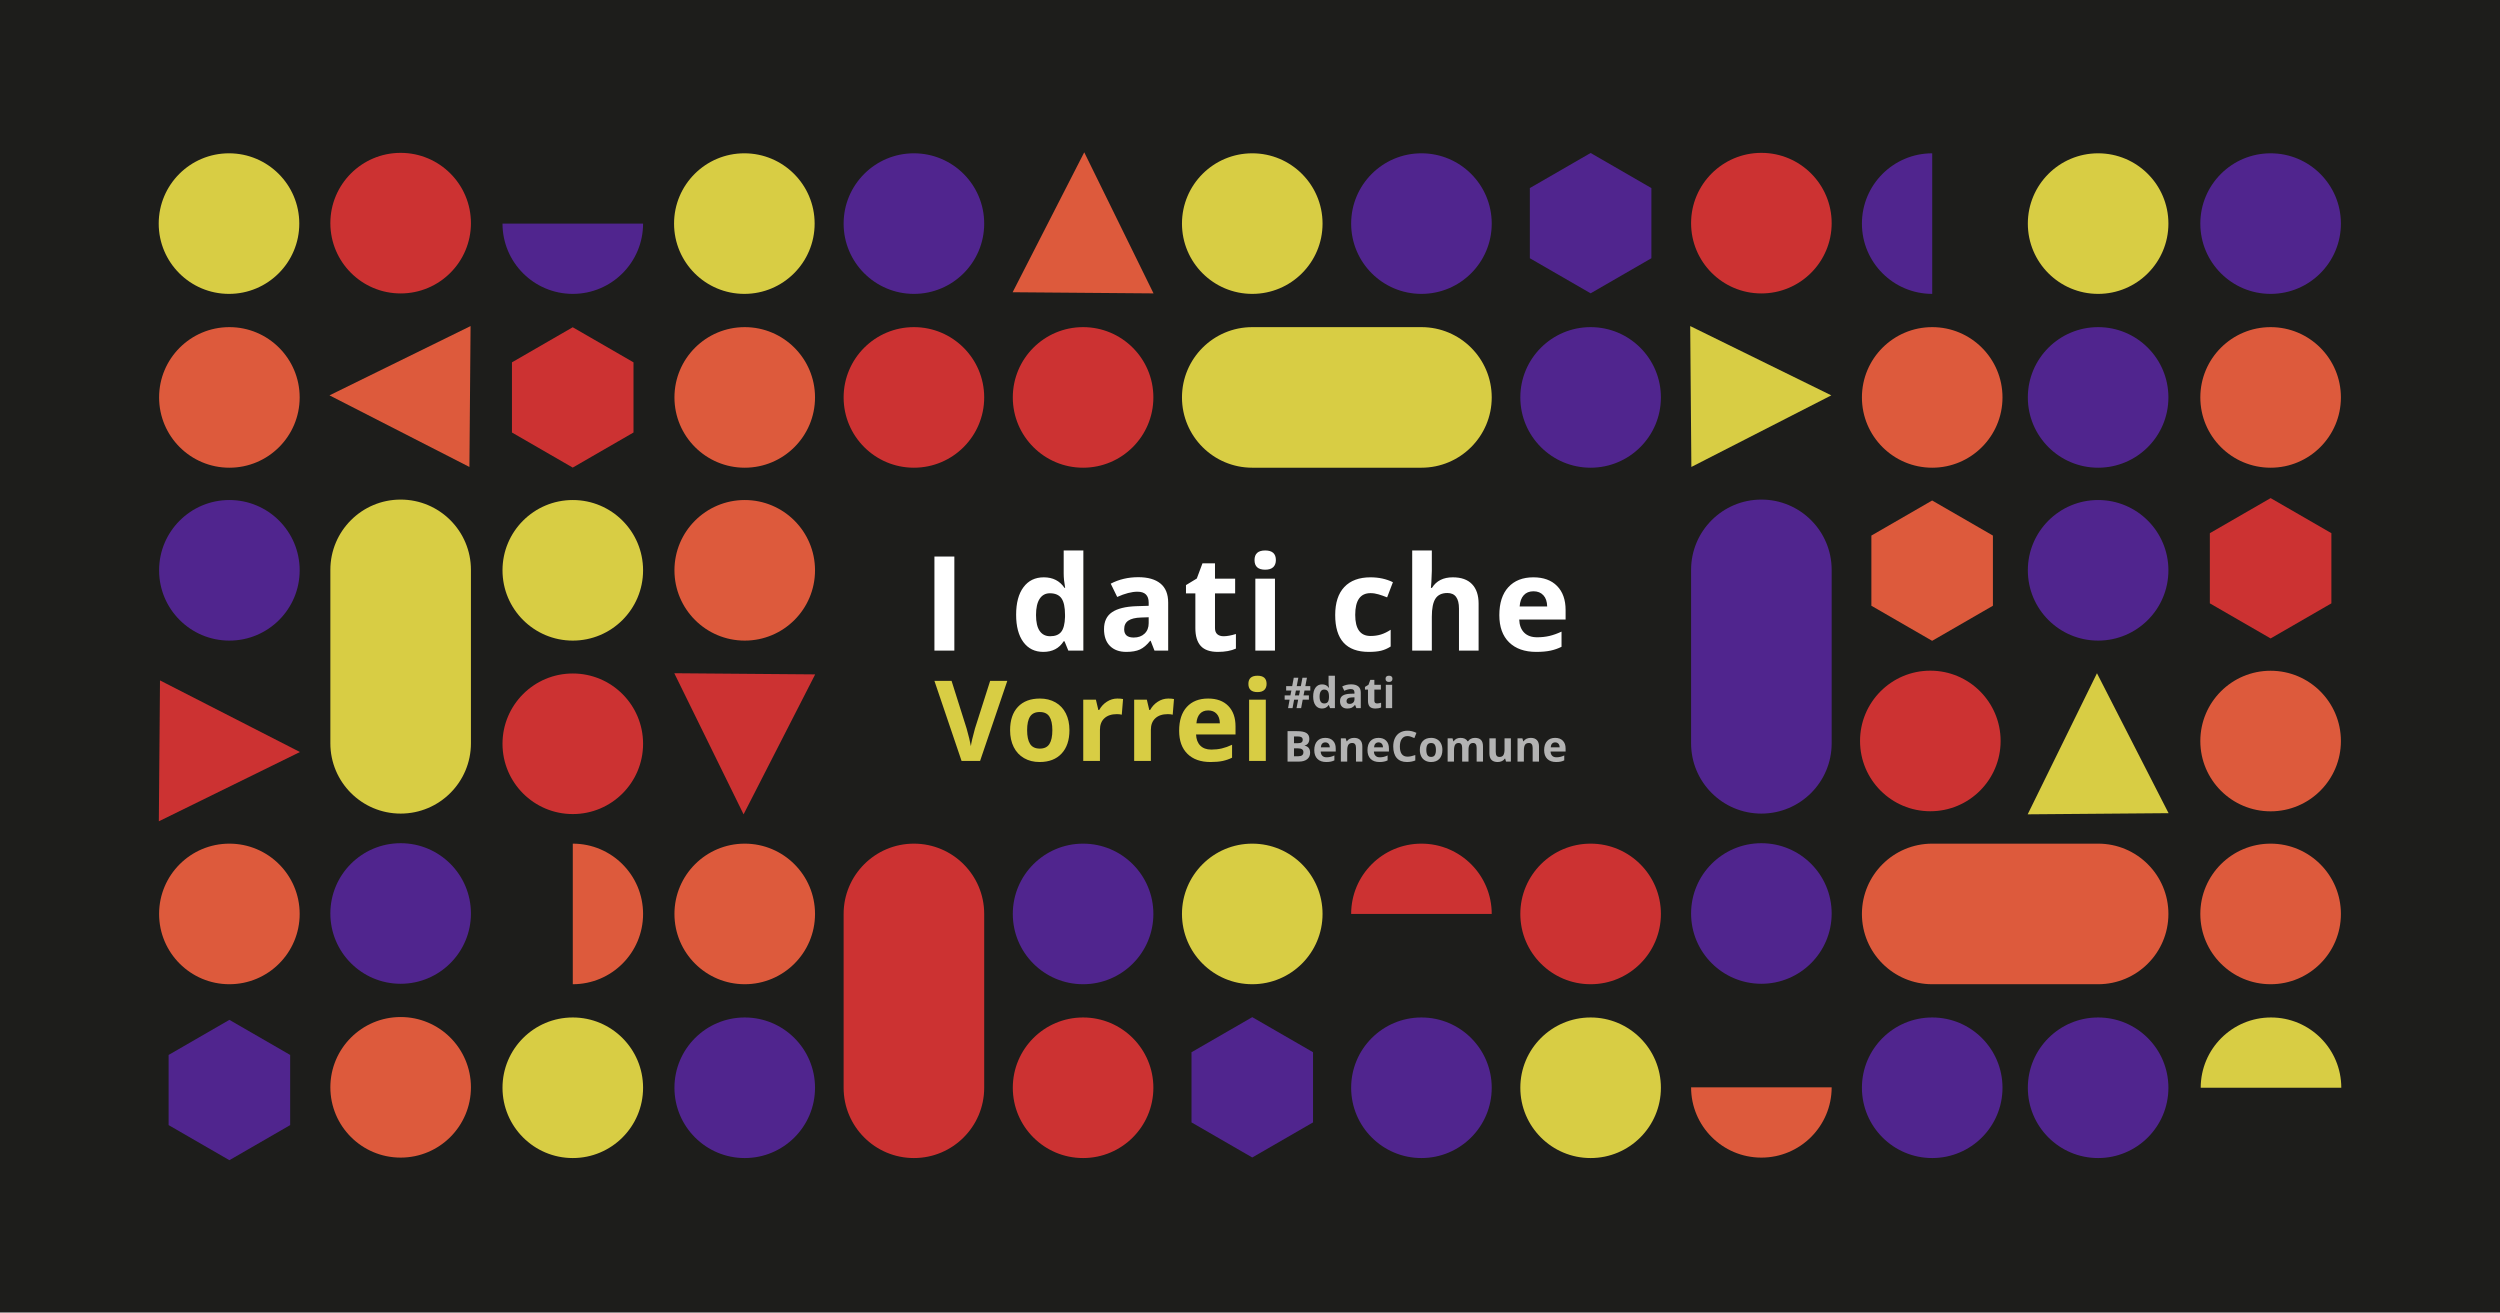
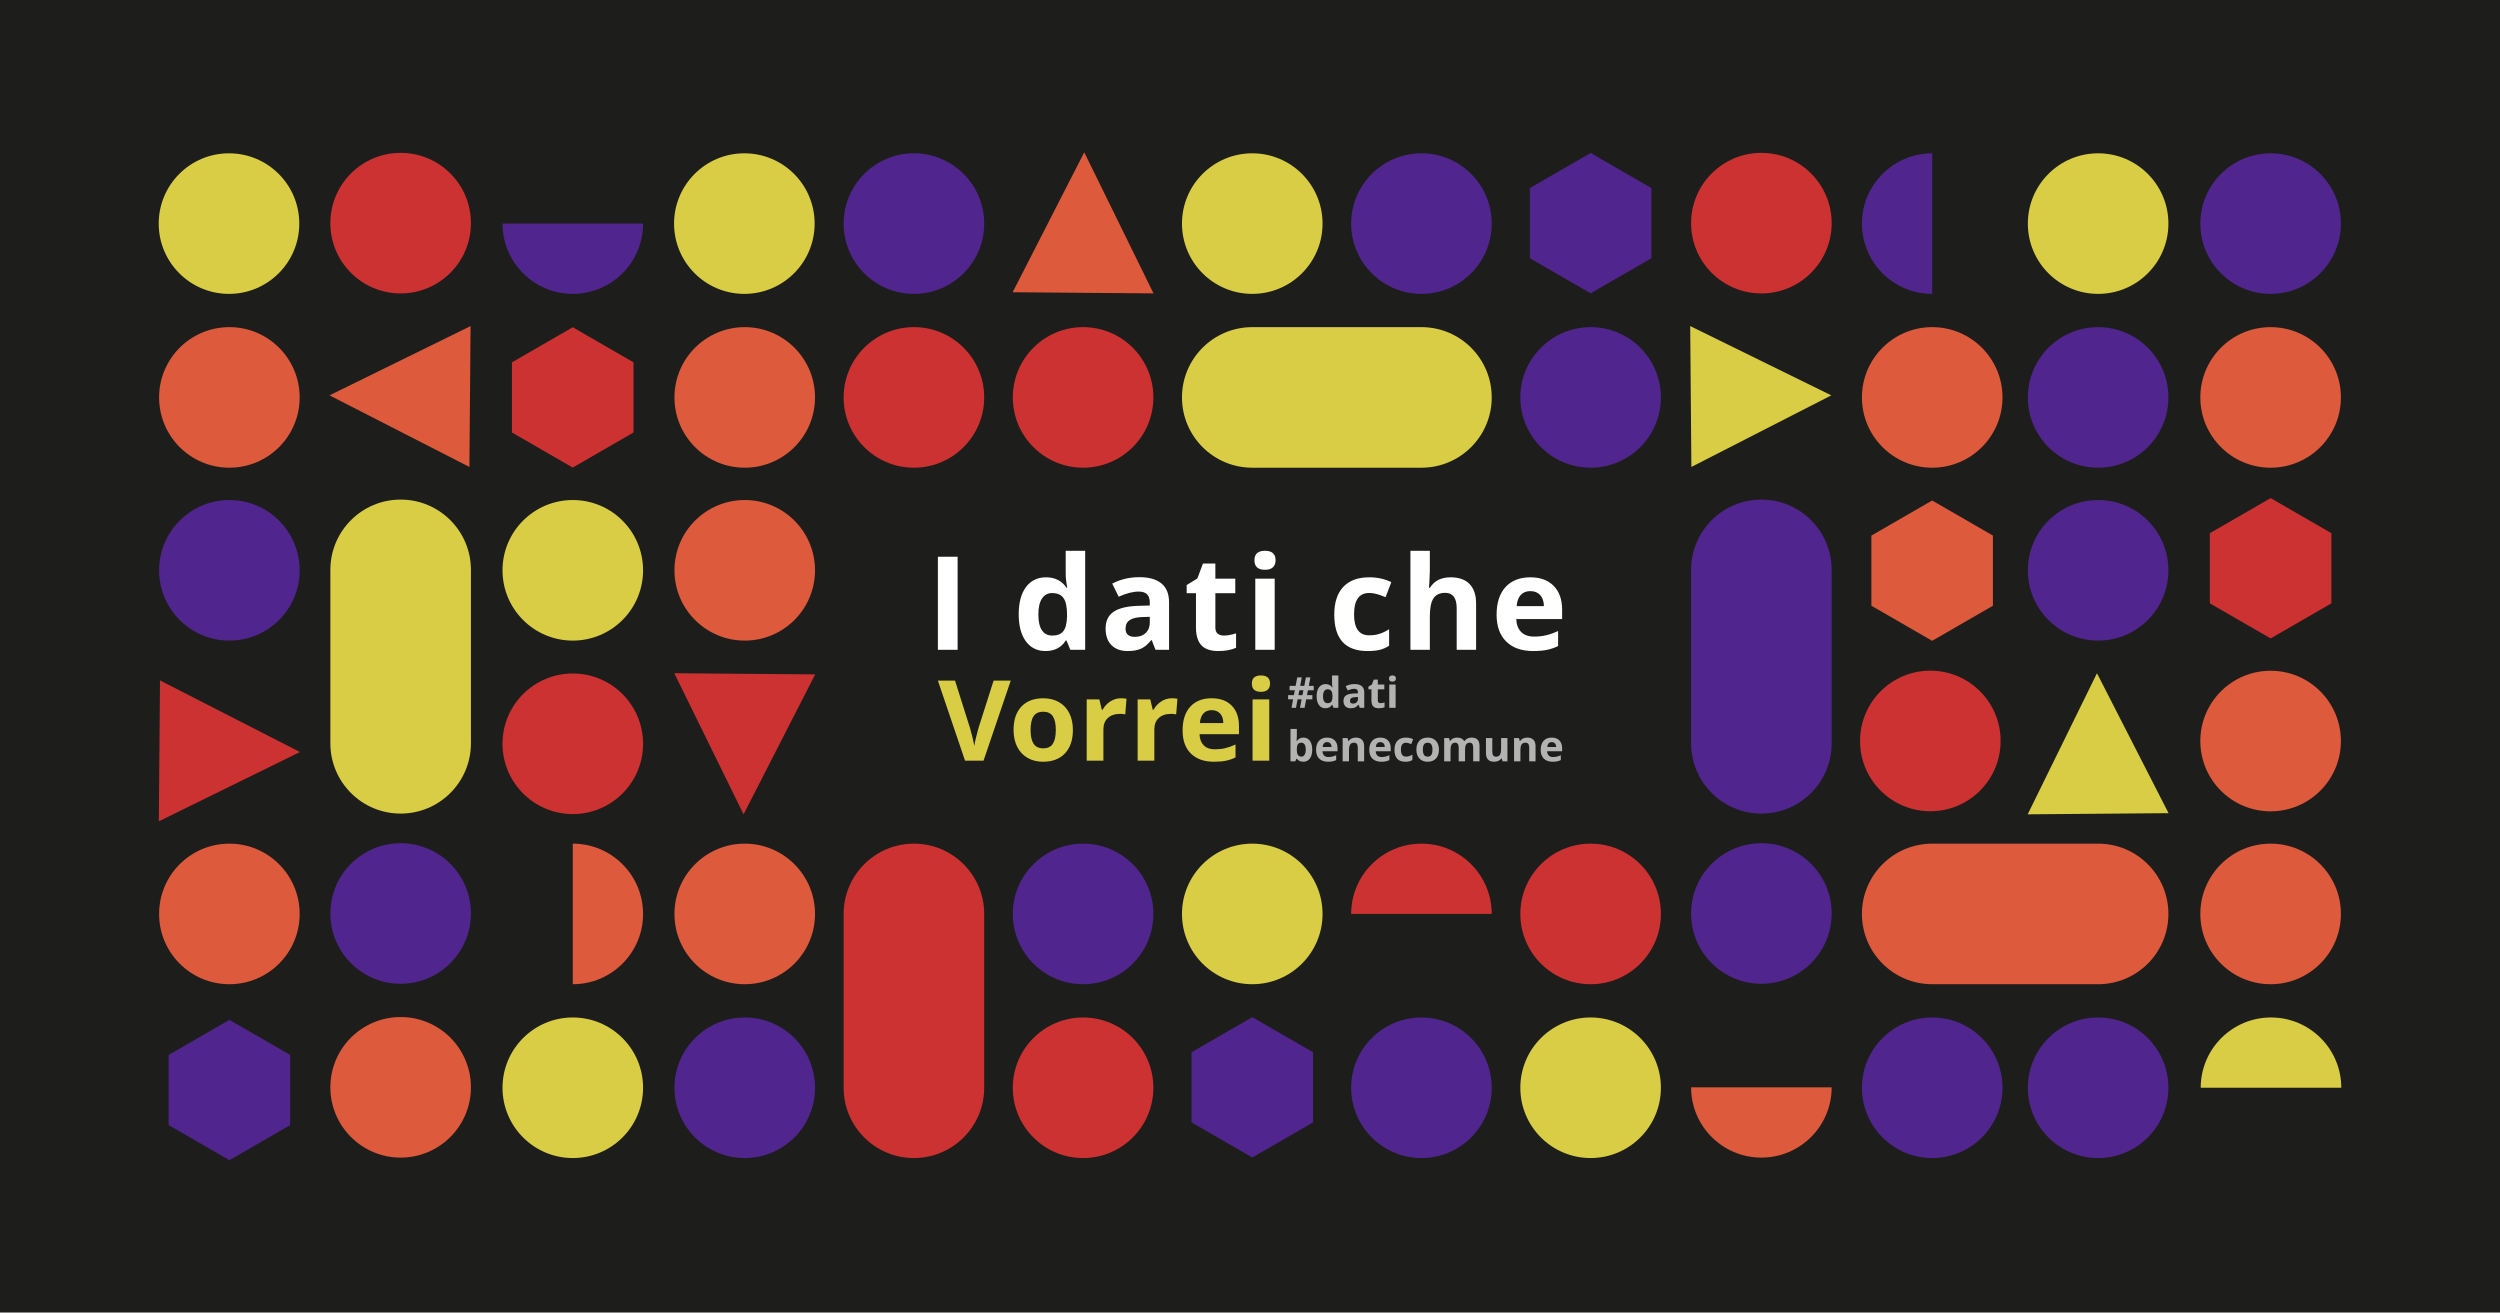
<svg xmlns="http://www.w3.org/2000/svg" version="1.1" id="svg2" xml:space="preserve" width="1200" height="630" viewBox="0 0 1200 630">
  <defs id="defs6">
    <clipPath clipPathUnits="userSpaceOnUse" id="clipPath20">
      <path d="M 0,1000 H 1930 V 0 H 0 Z" id="path18" />
    </clipPath>
  </defs>
  <g id="layer2">
    <path d="M 0,630 H 1200 V 0 H 0 Z" style="fill:#1d1d1b;fill-opacity:1;fill-rule:nonzero;stroke:none;stroke-width:0.626" id="path12" />
  </g>
  <g id="g10" transform="matrix(1.333333,0,0,-1.333333,0,1333.333)">
    <g id="g2252">
      <g id="g22" transform="matrix(0.4725,0,0,0.4725,511.7181,894.2021)">
        <path d="m 0,0 c -29.576,0 -53.553,23.976 -53.553,53.552 0,29.576 23.977,53.552 53.553,53.552 29.576,0 53.552,-23.976 53.552,-53.552 C 53.552,23.976 29.576,0 0,0" style="fill:#50258e;fill-opacity:1;fill-rule:nonzero;stroke:none" id="path24" />
      </g>
      <g id="g26" transform="matrix(0.4725,0,0,0.4725,450.8145,894.2021)">
        <path d="m 0,0 c -29.576,0 -53.552,23.976 -53.552,53.552 0,29.576 23.976,53.552 53.552,53.552 29.576,0 53.553,-23.976 53.553,-53.552 C 53.553,23.976 29.576,0 0,0" style="fill:#d8cd44;fill-opacity:1;fill-rule:nonzero;stroke:none" id="path28" />
      </g>
      <g id="g30" transform="matrix(0.4725,0,0,0.4725,755.3251,894.2021)">
        <path d="m 0,0 c -29.576,0 -53.553,23.976 -53.553,53.552 0,29.576 23.977,53.552 53.553,53.552 29.576,0 53.552,-23.976 53.552,-53.552 C 53.552,23.976 29.576,0 0,0" style="fill:#d8cd44;fill-opacity:1;fill-rule:nonzero;stroke:none" id="path32" />
      </g>
      <g id="g34" transform="matrix(0.4725,0,0,0.4725,450.8145,882.2318)">
        <path d="m 0,0 c -29.576,0 -53.552,-23.976 -53.552,-53.552 0,-29.576 23.976,-53.552 53.552,-53.552 h 128.896 c 29.577,0 53.552,23.976 53.552,53.552 C 182.448,-23.976 158.473,0 128.896,0" style="fill:#d8cd44;fill-opacity:1;fill-rule:nonzero;stroke:none" id="path36" />
      </g>
      <g id="g38" transform="matrix(0.4725,0,0,0.4725,389.9114,831.625)">
        <path d="m 0,0 c -29.576,0 -53.552,23.976 -53.552,53.552 0,29.576 23.976,53.552 53.552,53.552 29.576,0 53.552,-23.976 53.552,-53.552 C 53.552,23.976 29.576,0 0,0" style="fill:#cc3232;fill-opacity:1;fill-rule:nonzero;stroke:none" id="path40" />
      </g>
      <g id="g42" transform="matrix(0.4725,0,0,0.4725,329.008,894.2021)">
        <path d="m 0,0 c -29.576,0 -53.552,23.976 -53.552,53.552 0,29.576 23.976,53.552 53.552,53.552 29.576,0 53.552,-23.976 53.552,-53.552 C 53.552,23.976 29.576,0 0,0" style="fill:#50258e;fill-opacity:1;fill-rule:nonzero;stroke:none" id="path44" />
      </g>
      <g id="g46" transform="matrix(0.4725,0,0,0.4725,329.008,831.625)">
        <path d="m 0,0 c -29.576,0 -53.552,23.976 -53.552,53.552 0,29.576 23.976,53.552 53.552,53.552 29.576,0 53.552,-23.976 53.552,-53.552 C 53.552,23.976 29.576,0 0,0" style="fill:#cc3232;fill-opacity:1;fill-rule:nonzero;stroke:none" id="path48" />
      </g>
      <g id="g50" transform="matrix(0.4725,0,0,0.4725,268.1049,831.625)">
        <path d="m 0,0 c -29.576,0 -53.552,23.976 -53.552,53.552 0,29.576 23.976,53.552 53.552,53.552 29.576,0 53.552,-23.976 53.552,-53.552 C 53.552,23.976 29.576,0 0,0" style="fill:#dd5a3c;fill-opacity:1;fill-rule:nonzero;stroke:none" id="path52" />
      </g>
      <g id="g54" transform="matrix(0.4725,0,0,0.4725,486.4144,670.9834)">
        <path d="M 0,0 C 0,29.576 23.977,53.552 53.553,53.552 83.129,53.552 107.104,29.576 107.104,0" style="fill:#cc3232;fill-opacity:1;fill-rule:nonzero;stroke:none" id="path56" />
      </g>
      <g id="g58" transform="matrix(0.4725,0,0,0.4725,511.7181,583.1026)">
        <path d="m 0,0 c -29.576,0 -53.553,23.977 -53.553,53.553 0,29.576 23.977,53.551 53.553,53.551 29.576,0 53.552,-23.975 53.552,-53.551 C 53.552,23.977 29.576,0 0,0" style="fill:#50258e;fill-opacity:1;fill-rule:nonzero;stroke:none" id="path60" />
      </g>
      <g id="g62" transform="matrix(0.4725,0,0,0.4725,572.6212,831.625)">
        <path d="m 0,0 c -29.576,0 -53.552,23.976 -53.552,53.552 0,29.576 23.976,53.552 53.552,53.552 29.576,0 53.553,-23.976 53.553,-53.552 C 53.553,23.976 29.576,0 0,0" style="fill:#50258e;fill-opacity:1;fill-rule:nonzero;stroke:none" id="path64" />
      </g>
      <g id="g66" transform="matrix(0.4725,0,0,0.4725,572.6212,645.6798)">
        <path d="m 0,0 c -29.576,0 -53.552,23.977 -53.552,53.553 0,29.576 23.976,53.551 53.552,53.551 29.576,0 53.553,-23.975 53.553,-53.551 C 53.553,23.977 29.576,0 0,0" style="fill:#cc3232;fill-opacity:1;fill-rule:nonzero;stroke:none" id="path68" />
      </g>
      <g id="g70" transform="matrix(0.4725,0,0,0.4725,694.9189,707.9497)">
        <path d="m 0,0 c -29.576,0 -53.552,23.977 -53.552,53.553 0,29.576 23.976,53.551 53.552,53.551 29.576,0 53.552,-23.975 53.552,-53.551 C 53.552,23.977 29.576,0 0,0" style="fill:#cc3232;fill-opacity:1;fill-rule:nonzero;stroke:none" id="path72" />
      </g>
      <g id="g74" transform="matrix(0.4725,0,0,0.4725,572.6212,583.1026)">
        <path d="m 0,0 c -29.576,0 -53.552,23.977 -53.552,53.553 0,29.576 23.976,53.551 53.552,53.551 29.576,0 53.553,-23.975 53.553,-53.551 C 53.553,23.977 29.576,0 0,0" style="fill:#d8cd44;fill-opacity:1;fill-rule:nonzero;stroke:none" id="path76" />
      </g>
      <g id="g78" transform="matrix(0.4725,0,0,0.4725,267.966,894.2021)">
        <path d="m 0,0 c -29.576,0 -53.552,23.976 -53.552,53.552 0,29.576 23.976,53.552 53.552,53.552 29.576,0 53.552,-23.976 53.552,-53.552 C 53.552,23.976 29.576,0 0,0" style="fill:#d8cd44;fill-opacity:1;fill-rule:nonzero;stroke:none" id="path80" />
      </g>
      <g id="g82" transform="matrix(0.4725,0,0,0.4725,450.8145,645.6798)">
        <path d="m 0,0 c -29.576,0 -53.552,23.977 -53.552,53.553 0,29.576 23.976,53.551 53.552,53.551 29.576,0 53.553,-23.975 53.553,-53.551 C 53.553,23.977 29.576,0 0,0" style="fill:#d8cd44;fill-opacity:1;fill-rule:nonzero;stroke:none" id="path84" />
      </g>
      <g id="g86" transform="matrix(0.4725,0,0,0.4725,389.9114,645.6798)">
        <path d="m 0,0 c -29.576,0 -53.552,23.977 -53.552,53.553 0,29.576 23.976,53.551 53.552,53.551 29.576,0 53.552,-23.975 53.552,-53.551 C 53.552,23.977 29.576,0 0,0" style="fill:#50258e;fill-opacity:1;fill-rule:nonzero;stroke:none" id="path88" />
      </g>
      <g id="g90" transform="matrix(0.4725,0,0,0.4725,389.9114,583.1026)">
        <path d="m 0,0 c -29.576,0 -53.552,23.977 -53.552,53.553 0,29.576 23.976,53.551 53.552,53.551 29.576,0 53.552,-23.975 53.552,-53.551 C 53.552,23.977 29.576,0 0,0" style="fill:#cc3232;fill-opacity:1;fill-rule:nonzero;stroke:none" id="path92" />
      </g>
      <g id="g94" transform="matrix(0.4725,0,0,0.4725,303.7048,608.4063)">
        <path d="m 0,0 c 0,-29.576 23.976,-53.553 53.552,-53.553 29.576,0 53.552,23.977 53.552,53.553 v 132.438 c 0,29.577 -23.976,53.552 -53.552,53.552 C 23.976,185.99 0,162.015 0,132.438" style="fill:#cc3232;fill-opacity:1;fill-rule:nonzero;stroke:none" id="path96" />
      </g>
      <g id="g98" transform="matrix(0.4725,0,0,0.4725,268.1049,769.3834)">
        <path d="m 0,0 c -29.576,0 -53.552,23.976 -53.552,53.552 0,29.576 23.976,53.552 53.552,53.552 29.576,0 53.552,-23.976 53.552,-53.552 C 53.552,23.976 29.576,0 0,0" style="fill:#dd5a3c;fill-opacity:1;fill-rule:nonzero;stroke:none" id="path100" />
      </g>
      <g id="g102" transform="matrix(0.4725,0,0,0.4725,268.1049,645.6798)">
        <path d="m 0,0 c -29.576,0 -53.552,23.977 -53.552,53.553 0,29.576 23.976,53.551 53.552,53.551 29.576,0 53.552,-23.975 53.552,-53.551 C 53.552,23.977 29.576,0 0,0" style="fill:#dd5a3c;fill-opacity:1;fill-rule:nonzero;stroke:none" id="path104" />
      </g>
      <g id="g106" transform="matrix(0.4725,0,0,0.4725,268.1049,583.1026)">
        <path d="m 0,0 c -29.576,0 -53.552,23.977 -53.552,53.553 0,29.576 23.976,53.551 53.552,53.551 29.576,0 53.552,-23.975 53.552,-53.551 C 53.552,23.977 29.576,0 0,0" style="fill:#50258e;fill-opacity:1;fill-rule:nonzero;stroke:none" id="path108" />
      </g>
      <g id="g222" transform="matrix(0.4725,0,0,0.4725,390.3275,945.1691)">
        <path d="m 0,0 -54.551,-106.615 107.34,-0.883 z" style="fill:#dd5a3c;fill-opacity:1;fill-rule:nonzero;stroke:none" id="path224" />
      </g>
      <g id="g226" transform="matrix(0.4725,0,0,0.4725,267.6886,706.8422)">
        <path d="m 0,0 54.551,106.615 -107.34,0.883 z" style="fill:#cc3232;fill-opacity:1;fill-rule:nonzero;stroke:none" id="path228" />
      </g>
      <g id="g230" transform="matrix(0.4725,0,0,0.4725,82.57779,831.625)">
        <path d="m 0,0 c -29.576,0 -53.552,23.976 -53.552,53.552 0,29.576 23.976,53.552 53.552,53.552 29.576,0 53.552,-23.976 53.552,-53.552 C 53.552,23.976 29.576,0 0,0" style="fill:#dd5a3c;fill-opacity:1;fill-rule:nonzero;stroke:none" id="path232" />
      </g>
      <g id="g234" transform="matrix(0.4725,0,0,0.4725,82.43911,894.2021)">
        <path d="m 0,0 c -29.576,0 -53.552,23.976 -53.552,53.552 0,29.576 23.976,53.552 53.552,53.552 29.576,0 53.552,-23.976 53.552,-53.552 C 53.552,23.976 29.576,0 0,0" style="fill:#d8cd44;fill-opacity:1;fill-rule:nonzero;stroke:none" id="path236" />
      </g>
      <g id="g238" transform="matrix(0.4725,0,0,0.4725,82.57779,769.3834)">
        <path d="m 0,0 c -29.576,0 -53.552,23.976 -53.552,53.552 0,29.576 23.976,53.552 53.552,53.552 29.576,0 53.552,-23.976 53.552,-53.552 C 53.552,23.976 29.576,0 0,0" style="fill:#50258e;fill-opacity:1;fill-rule:nonzero;stroke:none" id="path240" />
      </g>
      <g id="g242" transform="matrix(0.4725,0,0,0.4725,82.57779,645.6798)">
        <path d="m 0,0 c -29.576,0 -53.552,23.977 -53.552,53.553 0,29.576 23.976,53.551 53.552,53.551 29.576,0 53.552,-23.975 53.552,-53.551 C 53.552,23.977 29.576,0 0,0" style="fill:#dd5a3c;fill-opacity:1;fill-rule:nonzero;stroke:none" id="path244" />
      </g>
      <g id="g246" transform="matrix(0.4725,0,0,0.4725,107.9742,729.2745)">
        <path d="m 0,0 -106.615,54.551 -0.883,-107.34 z" style="fill:#cc3232;fill-opacity:1;fill-rule:nonzero;stroke:none" id="path248" />
      </g>
      <g id="g250" transform="matrix(0.4725,0,0,0.4725,817.4223,696.2867)">
        <path d="m 0,0 c 29.576,0 53.552,-23.976 53.552,-53.552 0,-29.576 -23.976,-53.552 -53.552,-53.552 -29.576,0 -53.552,23.976 -53.552,53.552 C -53.552,-23.976 -29.576,0 0,0" style="fill:#dd5a3c;fill-opacity:1;fill-rule:nonzero;stroke:none" id="path252" />
      </g>
      <g id="g254" transform="matrix(0.4725,0,0,0.4725,792.2576,608.4063)">
        <path d="M 0,0 C 0,29.576 23.977,53.552 53.553,53.552 83.129,53.552 107.104,29.576 107.104,0" style="fill:#d8cd44;fill-opacity:1;fill-rule:nonzero;stroke:none" id="path256" />
      </g>
      <g id="g258" transform="matrix(0.4725,0,0,0.4725,817.4223,758.5284)">
        <path d="m 0,0 c 29.576,0 53.552,-23.977 53.552,-53.553 0,-29.576 -23.976,-53.551 -53.552,-53.551 -29.576,0 -53.552,23.975 -53.552,53.551 C -53.552,-23.977 -29.576,0 0,0" style="fill:#dd5a3c;fill-opacity:1;fill-rule:nonzero;stroke:none" id="path260" />
      </g>
      <g id="g262" transform="matrix(0.4725,0,0,0.4725,817.4223,882.2318)">
        <path d="m 0,0 c 29.576,0 53.552,-23.976 53.552,-53.552 0,-29.576 -23.976,-53.552 -53.552,-53.552 -29.576,0 -53.552,23.976 -53.552,53.552 C -53.552,-23.976 -29.576,0 0,0" style="fill:#dd5a3c;fill-opacity:1;fill-rule:nonzero;stroke:none" id="path264" />
      </g>
      <g id="g266" transform="matrix(0.4725,0,0,0.4725,817.4223,944.809)">
        <path d="m 0,0 c 29.576,0 53.552,-23.976 53.552,-53.552 0,-29.576 -23.976,-53.552 -53.552,-53.552 -29.576,0 -53.552,23.976 -53.552,53.552 C -53.552,-23.976 -29.576,0 0,0" style="fill:#50258e;fill-opacity:1;fill-rule:nonzero;stroke:none" id="path268" />
      </g>
      <g id="g270" transform="matrix(0.4725,0,0,0.4725,659.2686,857.6722)">
        <path d="M 0,0 -106.615,-54.551 -107.498,52.79 Z" style="fill:#d8cd44;fill-opacity:1;fill-rule:nonzero;stroke:none" id="path272" />
      </g>
      <g id="g274" transform="matrix(0.4725,0,0,0.4725,754.9088,757.6351)">
        <path d="m 0,0 54.551,-106.614 -107.34,-0.884 z" style="fill:#d8cd44;fill-opacity:1;fill-rule:nonzero;stroke:none" id="path276" />
      </g>
      <g id="g278" transform="matrix(0.4725,0,0,0.4725,695.5958,894.2021)">
        <path d="m 0,0 c -29.576,0 -53.553,23.976 -53.553,53.552 0,29.576 23.977,53.552 53.553,53.552" style="fill:#50258e;fill-opacity:1;fill-rule:nonzero;stroke:none" id="path280" />
      </g>
      <g id="g282" transform="matrix(0.4725,0,0,0.4725,695.5958,831.625)">
        <path d="m 0,0 c -29.576,0 -53.553,23.976 -53.553,53.552 0,29.576 23.977,53.552 53.553,53.552 29.575,0 53.552,-23.976 53.552,-53.552 C 53.552,23.976 29.575,0 0,0" style="fill:#dd5a3c;fill-opacity:1;fill-rule:nonzero;stroke:none" id="path284" />
      </g>
      <g id="g286" transform="matrix(0.4725,0,0,0.4725,695.5958,583.1026)">
        <path d="m 0,0 c -29.576,0 -53.553,23.977 -53.553,53.553 0,29.576 23.977,53.551 53.553,53.551 29.575,0 53.552,-23.975 53.552,-53.551 C 53.552,23.977 29.575,0 0,0" style="fill:#50258e;fill-opacity:1;fill-rule:nonzero;stroke:none" id="path288" />
      </g>
      <g id="g290" transform="matrix(0.4725,0,0,0.4725,717.448,781.9319)">
        <path d="M 0,0 V 53.462 L -46.3,80.193 -92.599,53.462 V 0 L -46.3,-26.731 Z" style="fill:#dd5a3c;fill-opacity:1;fill-rule:nonzero;stroke:none" id="path292" />
      </g>
      <g id="g294" transform="matrix(0.4725,0,0,0.4725,755.3251,831.625)">
        <path d="m 0,0 c -29.576,0 -53.553,23.976 -53.553,53.552 0,29.576 23.977,53.552 53.553,53.552 29.576,0 53.552,-23.976 53.552,-53.552 C 53.552,23.976 29.576,0 0,0" style="fill:#50258e;fill-opacity:1;fill-rule:nonzero;stroke:none" id="path296" />
      </g>
      <g id="g298" transform="matrix(0.4725,0,0,0.4725,755.3251,769.3834)">
        <path d="m 0,0 c -29.576,0 -53.553,23.976 -53.553,53.552 0,29.576 23.977,53.552 53.553,53.552 29.576,0 53.552,-23.976 53.552,-53.552 C 53.552,23.976 29.576,0 0,0" style="fill:#50258e;fill-opacity:1;fill-rule:nonzero;stroke:none" id="path300" />
      </g>
      <g id="g302" transform="matrix(0.4725,0,0,0.4725,755.3251,645.6798)">
        <path d="m 0,0 c 29.576,0 53.552,23.977 53.552,53.553 0,29.576 -23.976,53.551 -53.552,53.551 h -126.411 c -29.576,0 -53.553,-23.975 -53.553,-53.551 0,-29.576 23.977,-53.553 53.553,-53.553" style="fill:#dd5a3c;fill-opacity:1;fill-rule:nonzero;stroke:none" id="path304" />
      </g>
      <g id="g306" transform="matrix(0.4725,0,0,0.4725,755.3251,583.1026)">
        <path d="m 0,0 c -29.576,0 -53.553,23.977 -53.553,53.553 0,29.576 23.977,53.551 53.553,53.551 29.576,0 53.552,-23.975 53.552,-53.551 C 53.552,23.977 29.576,0 0,0" style="fill:#50258e;fill-opacity:1;fill-rule:nonzero;stroke:none" id="path308" />
      </g>
      <g id="g310" transform="matrix(0.4725,0,0,0.4725,472.6911,595.9358)">
        <path d="M 0,0 V 53.462 L -46.3,80.193 -92.599,53.462 V 0 L -46.3,-26.731 Z" style="fill:#50258e;fill-opacity:1;fill-rule:nonzero;stroke:none" id="path312" />
      </g>
      <g id="g314" transform="matrix(0.4725,0,0,0.4725,634.096,894.362)">
        <path d="m 0,0 c -29.576,0 -53.553,23.976 -53.553,53.552 0,29.576 23.977,53.552 53.553,53.552 29.576,0 53.552,-23.976 53.552,-53.552 C 53.552,23.976 29.576,0 0,0" style="fill:#cc3232;fill-opacity:1;fill-rule:nonzero;stroke:none" id="path316" />
      </g>
      <g id="g318" transform="matrix(0.4725,0,0,0.4725,608.7924,732.4112)">
        <path d="m 0,0 c 0,-29.575 23.977,-53.552 53.553,-53.552 29.576,0 53.551,23.977 53.551,53.552 v 132.139 c 0,29.576 -23.975,53.552 -53.551,53.552 C 23.977,185.691 0,161.715 0,132.139" style="fill:#50258e;fill-opacity:1;fill-rule:nonzero;stroke:none" id="path320" />
      </g>
      <g id="g322" transform="matrix(0.4725,0,0,0.4725,634.096,645.8399)">
        <path d="m 0,0 c -29.576,0 -53.553,23.976 -53.553,53.552 0,29.576 23.977,53.552 53.553,53.552 29.576,0 53.552,-23.976 53.552,-53.552 C 53.552,23.976 29.576,0 0,0" style="fill:#50258e;fill-opacity:1;fill-rule:nonzero;stroke:none" id="path324" />
      </g>
      <g id="g326" transform="matrix(0.4725,0,0,0.4725,659.3992,608.5659)">
        <path d="m 0,0 c 0,-29.576 -23.976,-53.552 -53.552,-53.552 -29.576,0 -53.552,23.976 -53.552,53.552" style="fill:#dd5a3c;fill-opacity:1;fill-rule:nonzero;stroke:none" id="path328" />
      </g>
      <g id="g330" transform="matrix(0.4725,0,0,0.4725,118.6126,857.6722)">
        <path d="M 0,0 106.615,-54.551 107.498,52.79 Z" style="fill:#dd5a3c;fill-opacity:1;fill-rule:nonzero;stroke:none" id="path332" />
      </g>
      <g id="g334" transform="matrix(0.4725,0,0,0.4725,231.5083,919.5056)">
        <path d="m 0,0 c 0,-29.576 -23.976,-53.552 -53.552,-53.552 -29.576,0 -53.552,23.976 -53.552,53.552" style="fill:#50258e;fill-opacity:1;fill-rule:nonzero;stroke:none" id="path336" />
      </g>
      <g id="g338" transform="matrix(0.4725,0,0,0.4725,206.2048,706.9355)">
        <path d="m 0,0 c -29.576,0 -53.552,23.976 -53.552,53.552 0,29.576 23.976,53.552 53.552,53.552 29.576,0 53.552,-23.976 53.552,-53.552 C 53.552,23.976 29.576,0 0,0" style="fill:#cc3232;fill-opacity:1;fill-rule:nonzero;stroke:none" id="path340" />
      </g>
      <g id="g342" transform="matrix(0.4725,0,0,0.4725,206.2048,769.3834)">
        <path d="m 0,0 c -29.576,0 -53.552,23.976 -53.552,53.552 0,29.576 23.976,53.552 53.552,53.552 29.576,0 53.552,-23.976 53.552,-53.552 C 53.552,23.976 29.576,0 0,0" style="fill:#d8cd44;fill-opacity:1;fill-rule:nonzero;stroke:none" id="path344" />
      </g>
      <g id="g346" transform="matrix(0.4725,0,0,0.4725,206.2048,696.2867)">
        <path d="M 0,0 C 29.576,0 53.552,-23.976 53.552,-53.552 53.552,-83.128 29.576,-107.104 0,-107.104" style="fill:#dd5a3c;fill-opacity:1;fill-rule:nonzero;stroke:none" id="path348" />
      </g>
      <g id="g350" transform="matrix(0.4725,0,0,0.4725,206.2048,583.1026)">
        <path d="m 0,0 c -29.576,0 -53.552,23.977 -53.552,53.553 0,29.576 23.976,53.551 53.552,53.551 29.576,0 53.552,-23.975 53.552,-53.551 C 53.552,23.977 29.576,0 0,0" style="fill:#d8cd44;fill-opacity:1;fill-rule:nonzero;stroke:none" id="path352" />
      </g>
      <g id="g354" transform="matrix(0.4725,0,0,0.4725,228.0572,844.298)">
        <path d="m 0,0 v 53.462 l -46.299,26.731 -46.3,-26.731 V 0 l 46.3,-26.731 z" style="fill:#cc3232;fill-opacity:1;fill-rule:nonzero;stroke:none" id="path356" />
      </g>
      <g id="g358" transform="matrix(0.4725,0,0,0.4725,839.299,782.7934)">
        <path d="M 0,0 V 53.462 L -46.3,80.193 -92.6,53.462 V 0 l 46.3,-26.731 z" style="fill:#cc3232;fill-opacity:1;fill-rule:nonzero;stroke:none" id="path360" />
      </g>
      <g id="g362" transform="matrix(0.4725,0,0,0.4725,594.4979,907.035)">
        <path d="M 0,0 V 53.462 L -46.3,80.193 -92.6,53.462 V 0 l 46.3,-26.731 z" style="fill:#50258e;fill-opacity:1;fill-rule:nonzero;stroke:none" id="path364" />
      </g>
      <g id="g366" transform="matrix(0.4725,0,0,0.4725,104.4544,594.9613)">
        <path d="M 0,0 V 53.462 L -46.3,80.193 -92.6,53.462 V 0 l 46.3,-26.731 z" style="fill:#50258e;fill-opacity:1;fill-rule:nonzero;stroke:none" id="path368" />
      </g>
      <g id="g370" transform="matrix(0.4725,0,0,0.4725,144.2328,894.362)">
        <path d="m 0,0 c -29.576,0 -53.552,23.976 -53.552,53.552 0,29.576 23.976,53.552 53.552,53.552 29.576,0 53.552,-23.976 53.552,-53.552 C 53.552,23.976 29.576,0 0,0" style="fill:#cc3232;fill-opacity:1;fill-rule:nonzero;stroke:none" id="path372" />
      </g>
      <g id="g374" transform="matrix(0.4725,0,0,0.4725,118.9293,732.4112)">
        <path d="m 0,0 c 0,-29.575 23.976,-53.552 53.552,-53.552 29.576,0 53.552,23.977 53.552,53.552 v 132.139 c 0,29.576 -23.976,53.552 -53.552,53.552 C 23.976,185.691 0,161.715 0,132.139" style="fill:#d8cd44;fill-opacity:1;fill-rule:nonzero;stroke:none" id="path376" />
      </g>
      <g id="g378" transform="matrix(0.4725,0,0,0.4725,144.2328,645.8399)">
        <path d="m 0,0 c -29.576,0 -53.552,23.976 -53.552,53.552 0,29.576 23.976,53.552 53.552,53.552 29.576,0 53.552,-23.976 53.552,-53.552 C 53.552,23.976 29.576,0 0,0" style="fill:#50258e;fill-opacity:1;fill-rule:nonzero;stroke:none" id="path380" />
      </g>
      <g id="g382" transform="matrix(0.4725,0,0,0.4725,144.2328,583.2627)">
        <path d="m 0,0 c -29.576,0 -53.552,23.976 -53.552,53.552 0,29.576 23.976,53.552 53.552,53.552 29.576,0 53.552,-23.976 53.552,-53.552 C 53.552,23.976 29.576,0 0,0" style="fill:#dd5a3c;fill-opacity:1;fill-rule:nonzero;stroke:none" id="path384" />
      </g>
    </g>
  </g>
  <g id="layer1" style="display:inline">
-     <text xml:space="preserve" style="font-size:63.243px;line-height:1.25;font-family:'Helvetica Now Text';-inkscape-font-specification:'Helvetica Now Text';letter-spacing:2.35px;word-spacing:0px;fill:#ffffff;stroke-width:1.581" x="442.837" y="312.284" id="text2454">
-       <tspan id="tspan2452" style="font-style:normal;font-variant:normal;font-weight:bold;font-stretch:normal;font-family:'Open Sans';-inkscape-font-specification:'Open Sans Bold';fill:#ffffff;stroke-width:1.581" x="442.837" y="312.284">I dati che</tspan>
-     </text>
-     <text xml:space="preserve" style="font-size:53.829px;line-height:1.25;font-family:'Helvetica Now Text';-inkscape-font-specification:'Helvetica Now Text';letter-spacing:0px;word-spacing:0px;fill:#d8cd44;stroke-width:1.346;fill-opacity:1" x="448.519" y="365.24" id="text2454-1">
-       <tspan id="tspan2452-9" style="font-style:normal;font-variant:normal;font-weight:bold;font-stretch:normal;font-family:'Open Sans';-inkscape-font-specification:'Open Sans Bold';fill:#d8cd44;stroke-width:1.346;fill-opacity:1" x="448.519" y="365.24">Vorrei</tspan>
-     </text>
-     <text xml:space="preserve" style="font-size:20.465px;line-height:1.25;font-family:'Cascadia Code';-inkscape-font-specification:'Cascadia Code';letter-spacing:0px;word-spacing:0px;fill:#b3b3b3;stroke-width:0.495" x="616.18" y="339.891" id="text1607">
-       <tspan id="tspan1605" x="616.18" y="339.891" style="font-style:normal;font-variant:normal;font-weight:bold;font-stretch:normal;font-size:20.465px;font-family:'Open Sans';-inkscape-font-specification:'Open Sans Bold';fill:#b3b3b3;stroke-width:0.495">#dati</tspan>
-       <tspan x="616.18" y="365.565" style="font-style:normal;font-variant:normal;font-weight:bold;font-stretch:normal;font-size:20.465px;font-family:'Open Sans';-inkscape-font-specification:'Open Sans Bold';fill:#b3b3b3;stroke-width:0.495" id="tspan9123">BeneComune</tspan>
-     </text>
+     <g id="g2213" transform="translate(0,-0.1332551)">
+       <text xml:space="preserve" style="font-size:62.55px;line-height:1.25;font-family:'Helvetica Now Text';-inkscape-font-specification:'Helvetica Now Text';letter-spacing:2.324px;word-spacing:0px;fill:#ffffff;stroke-width:1.564" x="444.559" y="312.025" id="text2454">
+         <tspan id="tspan2452" style="font-style:normal;font-variant:normal;font-weight:bold;font-stretch:normal;font-family:'Open Sans';-inkscape-font-specification:'Open Sans Bold';fill:#ffffff;stroke-width:1.564" x="444.559" y="312.025">I dati che</tspan>
+       </text>
+       <g id="g2203" transform="translate(1.658803)">
+         <text xml:space="preserve" style="font-size:53.829px;line-height:1.25;font-family:'Helvetica Now Text';-inkscape-font-specification:'Helvetica Now Text';letter-spacing:0px;word-spacing:0px;fill:#d8cd44;fill-opacity:1;stroke-width:1.346" x="448.519" y="365.24" id="text2454-1">
+           <tspan id="tspan2452-9" style="font-style:normal;font-variant:normal;font-weight:bold;font-stretch:normal;font-family:'Open Sans';-inkscape-font-specification:'Open Sans Bold';fill:#d8cd44;fill-opacity:1;stroke-width:1.346" x="448.519" y="365.24">Vorrei</tspan>
+         </text>
+         <text xml:space="preserve" style="font-size:20.465px;line-height:1.25;font-family:'Cascadia Code';-inkscape-font-specification:'Cascadia Code';letter-spacing:0px;word-spacing:0px;fill:#b3b3b3;stroke-width:0.495" x="616.18" y="339.891" id="text1607">
+           <tspan id="tspan1605" x="616.18" y="339.891" style="font-style:normal;font-variant:normal;font-weight:bold;font-stretch:normal;font-size:20.465px;font-family:'Open Sans';-inkscape-font-specification:'Open Sans Bold';fill:#b3b3b3;stroke-width:0.495">#dati</tspan>
+           <tspan x="616.18" y="365.565" style="font-style:normal;font-variant:normal;font-weight:bold;font-stretch:normal;font-size:20.465px;font-family:'Open Sans';-inkscape-font-specification:'Open Sans Bold';fill:#b3b3b3;stroke-width:0.495" id="tspan9123">benecomune</tspan>
+         </text>
+       </g>
+     </g>
  </g>
</svg>
